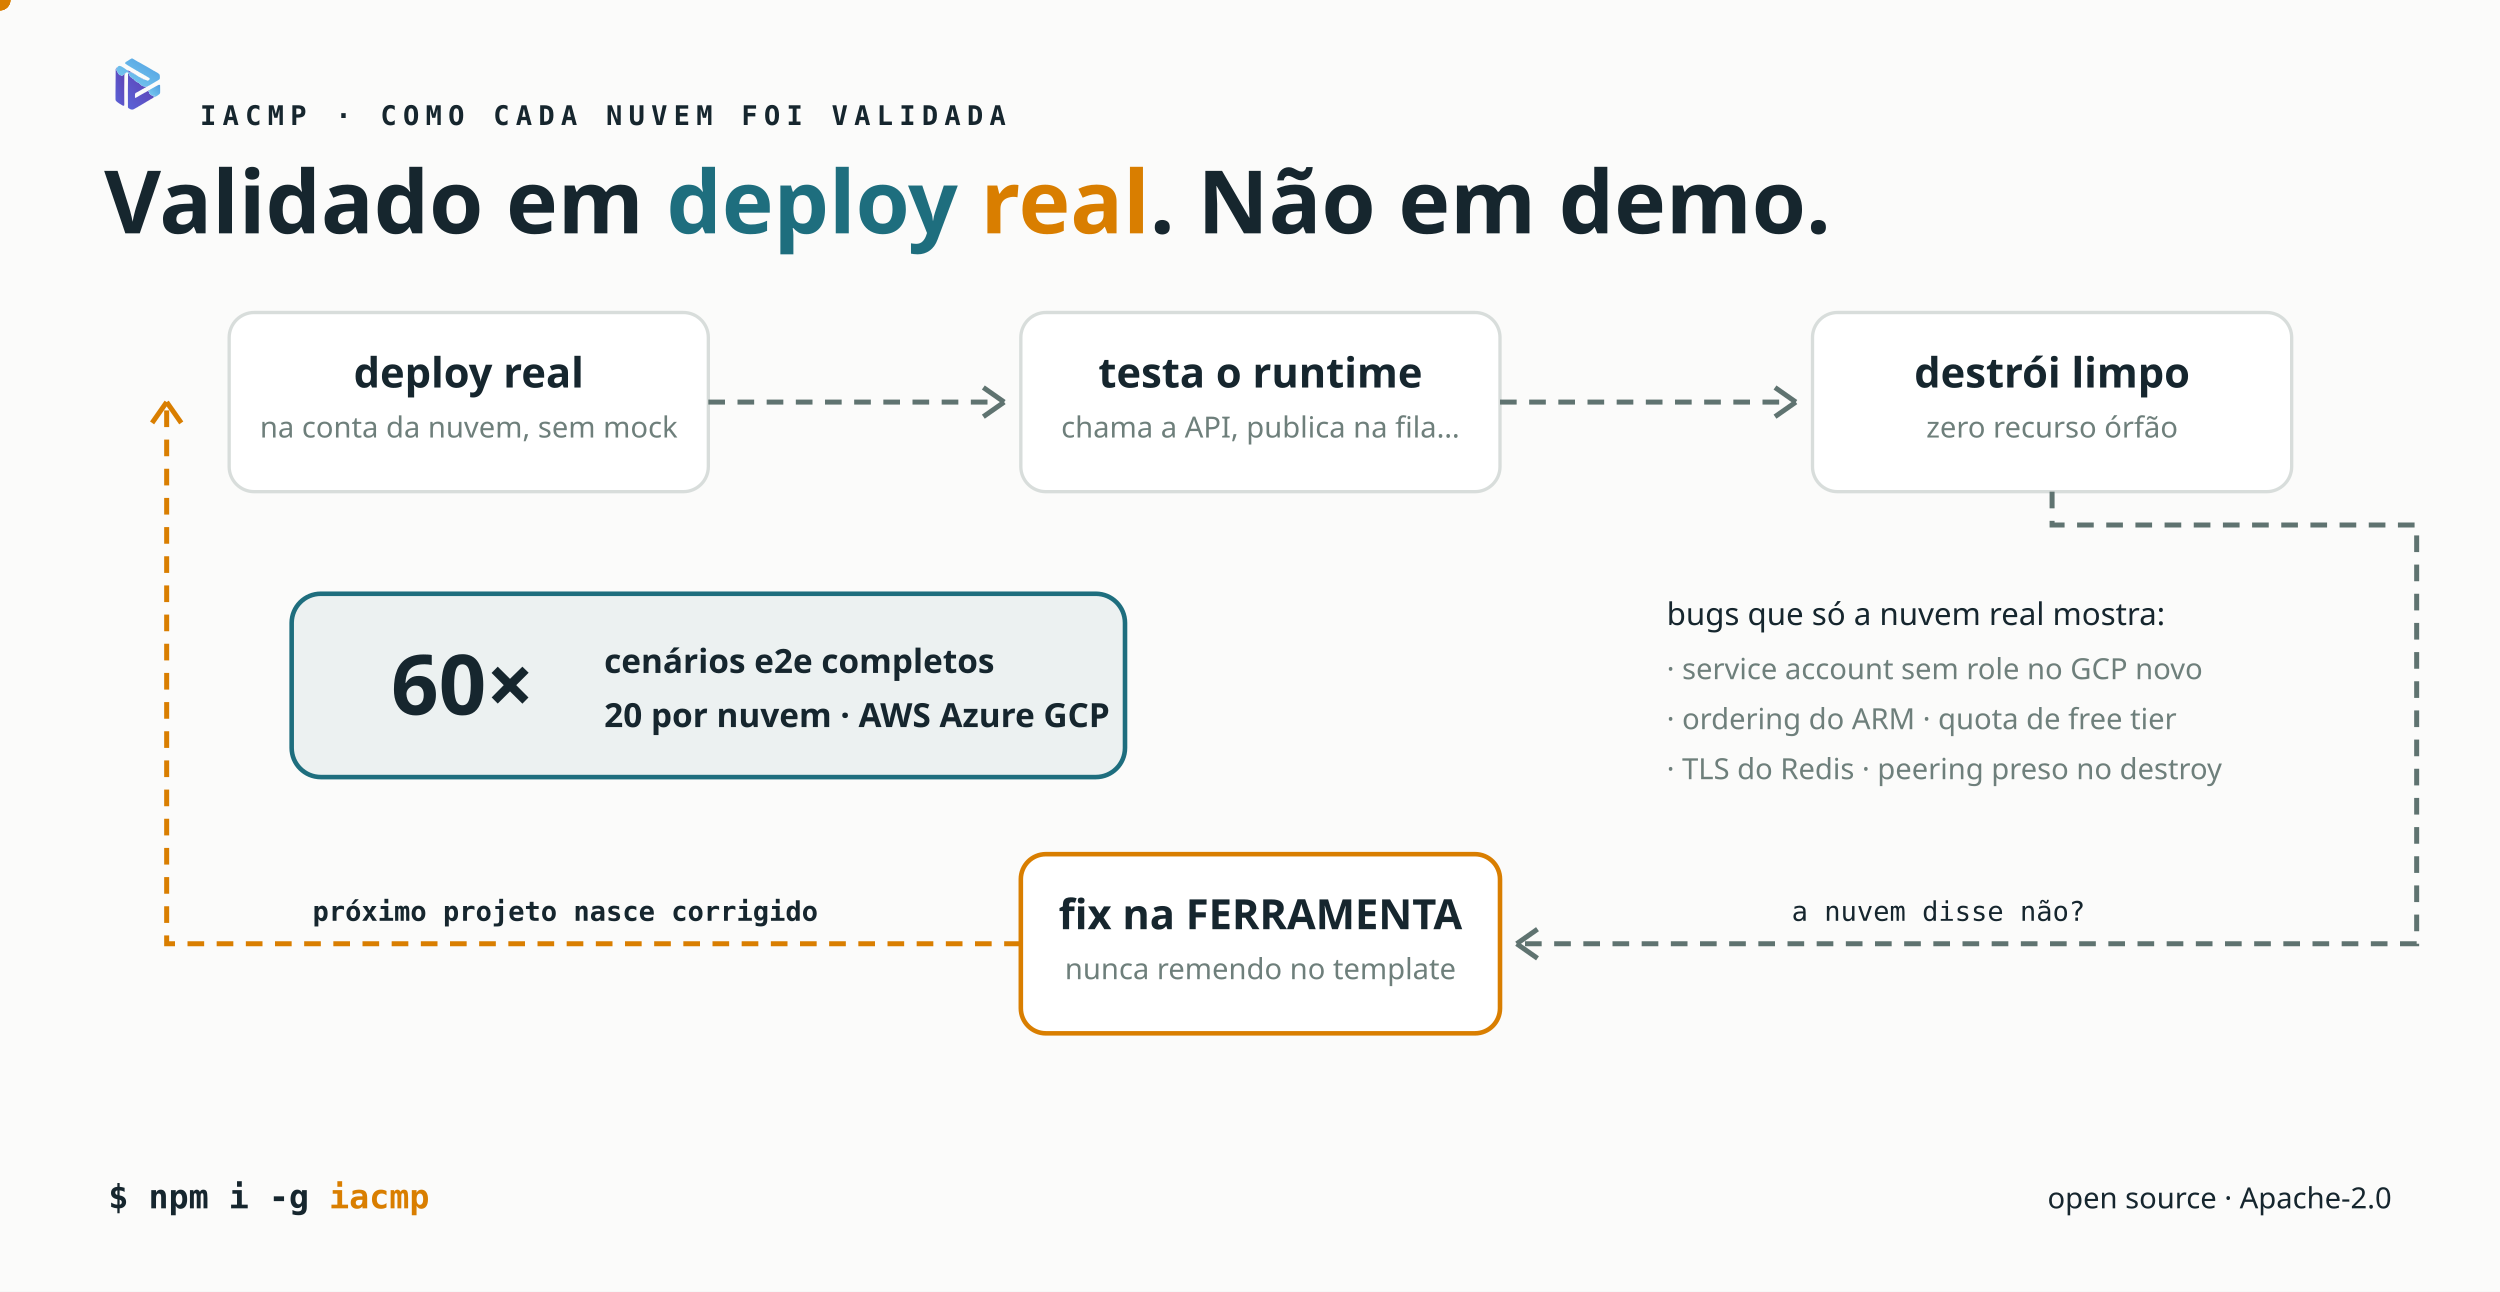
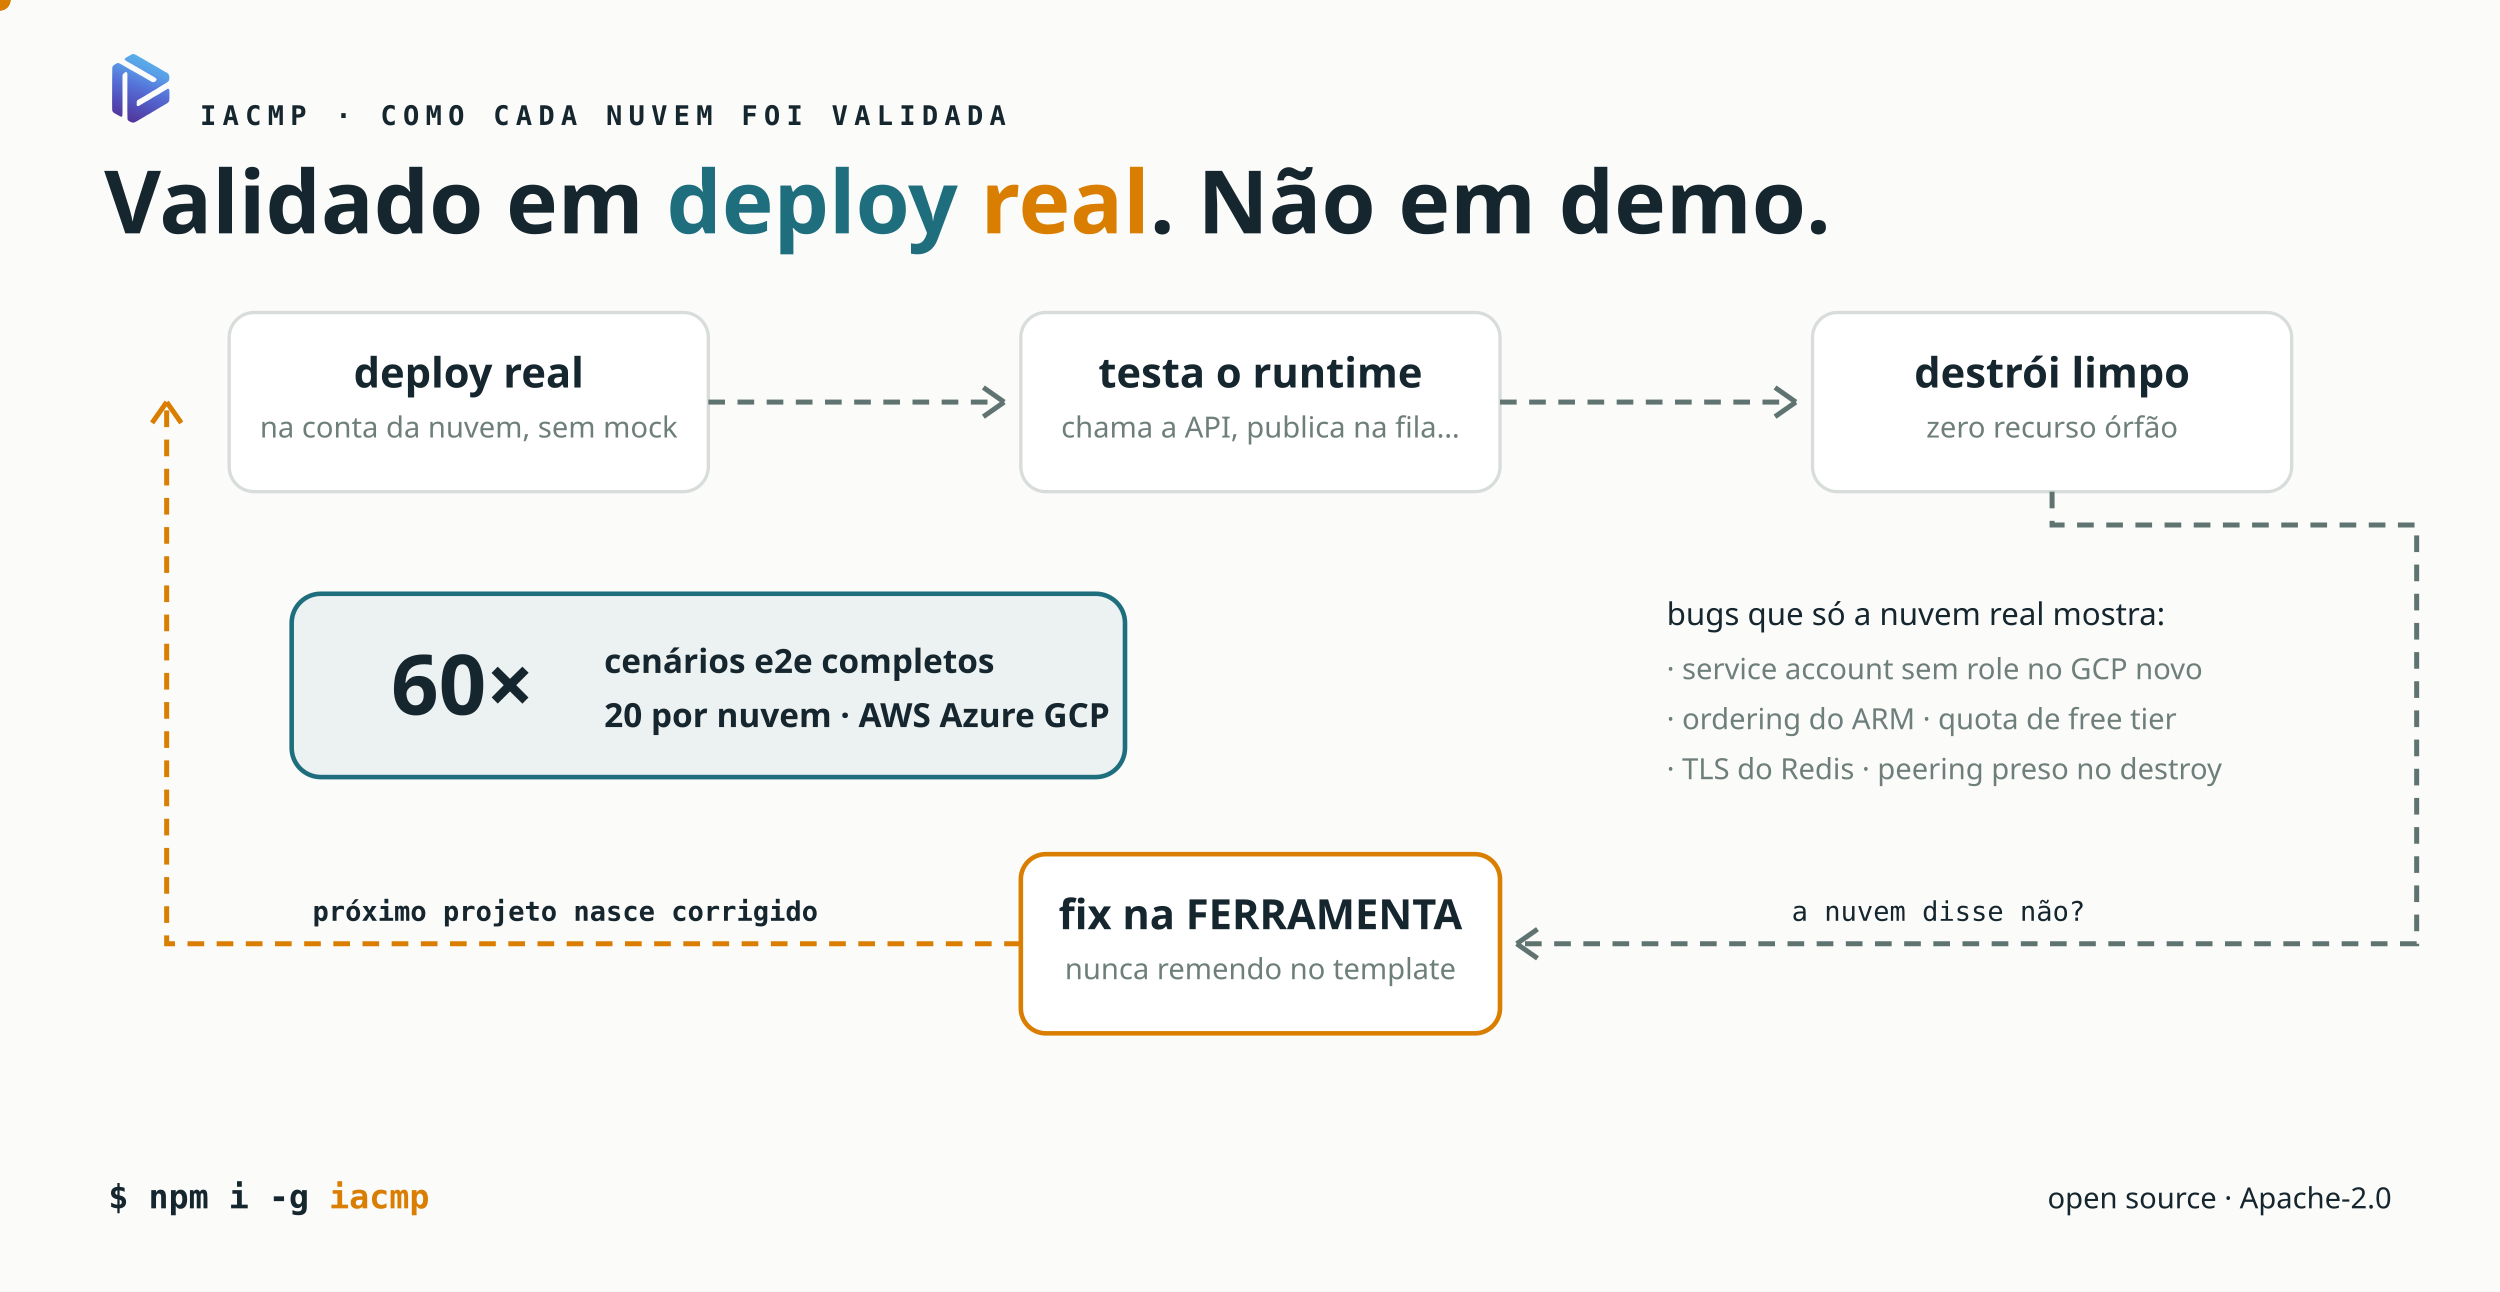
<svg xmlns="http://www.w3.org/2000/svg" viewBox="0 0 1200 620" font-family="'Avenir Next','Segoe UI',system-ui,sans-serif">
  <defs>
-     <linearGradient id="lgBack" x1="0" y1="0" x2="1" y2="1">
-       <stop offset="0" stop-color="#7FD0F2" />
-       <stop offset="1" stop-color="#4D9CE0" />
-     </linearGradient>
-     <linearGradient id="lgFront" x1="0" y1="0" x2="1" y2="1">
-       <stop offset="0" stop-color="#5A63D8" />
-       <stop offset="1" stop-color="#5F3DAE" />
+     <linearGradient id="lgMark" x1="0.65" y1="1" x2="0.35" y2="0">
+       <stop offset="0" stop-color="#56B8E9" />
+       <stop offset="0.25" stop-color="#599DE7" />
+       <stop offset="0.5" stop-color="#5570D7" />
+       <stop offset="0.75" stop-color="#5151BB" />
+       <stop offset="1" stop-color="#51359A" />
    </linearGradient>
  </defs>
  <style>
  text { fill: #16262E; }
  .mono { font-family: ui-monospace,'SF Mono',Menlo,Consolas,monospace; }
  .sub { fill: #6E7F7B; }
  .wire { fill: none; stroke: #5F7370; stroke-width: 2.4; stroke-dasharray: 8 6; animation: march 1.5s linear infinite; }
  .wire.fix { stroke: #D97E00; }
  .tip { fill: none; stroke: #5F7370; stroke-width: 2.4; }
  .tip.fix { stroke: #D97E00; }
  @keyframes march { to { stroke-dashoffset: -14; } }
  .pulse { fill: #D97E00; }
  .p1 { offset-path: path('M340 193 L 482 193'); animation: tr 3s linear infinite; }
  .p2 { offset-path: path('M720 193 L 862 193'); animation: tr 3s linear infinite .75s; }
  .p3 { offset-path: path('M985 236 L 985 252 L 1160 252 L 1160 453 L 728 453'); animation: tr 3s linear infinite 1.5s; }
  .p4 { offset-path: path('M490 453 L 80 453 L 80 193 L 100 193'); animation: tr 3s linear infinite 2.25s; }
  @keyframes tr { from { offset-distance: 0%; opacity: 0; } 10% { opacity: 1; } 90% { opacity: 1; } to { offset-distance: 100%; opacity: 0; } }
</style>
  <rect width="1200" height="620" fill="#FBFBFA" />
-   <g transform="translate(50,22) scale(0.30)">
+   <g transform="translate(52,24) scale(0.34)">
    <g transform="scale(0.151515)">
-       <g transform="translate(0,804) scale(0.1,-0.1)" fill="url(#lgFront)" stroke="none">
-         <path d="M1347 5755 c-20 -14 -37 -30 -37 -35 0 -5 -20 -32 -45 -59 -26 -31 -46 -64 -49 -83 -6 -40 -21 -1969 -21 -2718 0 -522 1 -547 20 -585 34 -70 196 -217 280 -254 27 -12 62 -37 78 -56 19 -23 48 -42 90 -57 34 -12 79 -38 100 -57 21 -19 67 -49 100 -66 34 -17 80 -42 102 -55 34 -19 48 -22 89 -16 69 11 81 43 71 191 -11 178 -6 2854 6 2980 15 153 37 205 106 256 30 23 51 44 47 47 -4 4 -9 1 -11 -6 -3 -6 -9 -10 -14 -6 -5 3 -9 0 -9 -6 0 -7 -7 -9 -16 -6 -14 5 -44 -14 -44 -29 0 -4 -6 -13 -12 -20 -25 -27 -33 -40 -46 -69 -10 -22 -16 -26 -22 -17 -6 10 -9 8 -15 -8 -3 -12 -11 -19 -16 -16 -5 4 -9 -1 -9 -10 0 -8 -8 -18 -17 -21 -34 -11 -68 -29 -87 -46 -11 -10 -31 -18 -45 -19 -24 0 -24 -1 -6 -9 17 -7 17 -9 3 -9 -10 -1 -18 -7 -19 -13 0 -7 -4 -4 -9 7 -5 11 -9 14 -9 8 -1 -21 -61 -16 -62 5 0 14 -2 14 -9 -3 -5 -11 -9 -15 -9 -9 -1 7 -10 14 -21 17 -12 3 -20 14 -20 26 0 18 -5 20 -60 16 -33 -2 -60 0 -60 6 0 5 -11 9 -25 9 -21 0 -25 5 -25 29 0 22 -6 30 -24 35 -14 3 -26 16 -30 31 -4 14 -11 25 -16 25 -6 0 -10 9 -10 20 0 11 -4 20 -9 20 -5 0 -13 9 -16 20 -3 11 -13 20 -21 20 -8 0 -14 7 -14 15 0 7 -6 18 -13 22 -12 8 -34 62 -42 102 -2 12 -15 32 -29 46 -14 14 -26 33 -26 41 0 8 -7 17 -15 20 -8 3 -17 22 -21 42 -4 21 -11 42 -16 48 -20 26 26 195 63 235 49 51 48 59 -4 24z" />
-         <path d="M2420 5484 c0 -18 50 -49 73 -45 4 0 7 -6 7 -14 0 -8 5 -15 10 -15 6 0 10 -7 10 -15 0 -8 4 -15 8 -15 7 0 12 -21 15 -67 0 -12 12 -27 24 -34 14 -7 21 -19 18 -26 -2 -8 0 -11 5 -8 6 3 11 -6 11 -22 1 -21 3 -23 6 -8 3 11 10 25 15 30 8 7 9 5 5 -7 -12 -33 90 -50 122 -19 10 9 26 11 55 6 23 -4 56 -7 74 -7 23 0 32 -4 33 -16 0 -14 2 -13 9 3 11 27 -13 47 -99 80 -38 14 -77 35 -87 46 -24 27 -85 58 -154 79 -31 9 -76 31 -99 48 -43 31 -61 39 -61 26z" />
-         <path d="M2930 5206 c0 -20 17 -29 23 -14 5 13 11 -18 7 -37 -1 -5 4 -5 11 2 13 13 35 7 62 -15 14 -13 17 -13 18 -1 0 8 5 2 11 -13 7 -20 17 -28 34 -28 16 0 24 -6 24 -17 0 -9 3 -13 7 -10 3 4 12 -2 20 -13 8 -11 20 -20 28 -20 8 0 29 -6 47 -14 48 -21 70 -29 96 -33 44 -7 13 15 -58 42 -40 15 -92 45 -120 69 -28 24 -67 48 -89 54 -21 7 -55 23 -75 37 -43 29 -46 30 -46 11z" />
-         <path d="M2524 5172 c-16 -10 -29 -3523 -14 -3607 16 -84 31 -102 117 -141 41 -19 90 -46 108 -60 96 -73 323 -77 405 -7 22 19 75 48 118 65 46 17 91 43 112 63 20 20 61 43 95 55 69 24 100 43 132 81 14 16 47 35 83 47 33 12 80 37 105 57 24 21 71 48 102 60 32 13 76 40 98 60 23 21 72 49 115 66 48 18 86 41 105 62 17 19 53 42 81 52 52 20 121 63 143 89 7 8 38 25 69 36 31 12 75 38 97 59 24 22 71 49 113 65 52 20 80 37 98 61 17 23 42 39 77 51 73 23 118 48 146 78 13 14 51 35 85 46 34 11 83 38 109 59 26 22 53 41 60 44 6 2 10 7 7 10 -5 5 -21 3 -85 -13 -42 -10 -64 0 -53 24 12 27 35 38 115 56 52 12 65 20 76 52 17 47 -127 65 -218 28 -50 -20 -85 -16 -85 11 0 12 -7 19 -20 19 -13 0 -20 7 -20 20 0 15 -7 20 -25 20 -15 0 -25 6 -25 14 0 8 -13 17 -30 21 -16 4 -32 15 -35 26 -4 10 -15 19 -26 19 -12 0 -19 7 -19 20 0 11 -7 20 -15 20 -8 0 -15 4 -15 9 0 5 -9 12 -19 16 -11 3 -23 15 -26 25 -4 11 -12 17 -21 13 -10 -4 -14 3 -14 26 0 17 4 31 9 31 20 0 42 54 44 105 1 29 -1 51 -5 48 -5 -2 -8 -14 -9 -26 0 -12 -3 -17 -5 -10 -5 11 -86 10 -121 -2 -10 -3 -10 3 0 28 8 18 16 30 20 27 4 -3 14 5 22 18 9 12 21 20 26 17 5 -4 9 1 9 9 0 8 6 19 13 23 8 4 16 16 20 25 10 27 -40 4 -83 -37 -23 -23 -61 -43 -108 -59 -48 -17 -89 -39 -119 -66 -25 -22 -50 -40 -54 -40 -28 0 -127 -48 -158 -76 -21 -18 -64 -43 -97 -55 -32 -12 -85 -41 -116 -65 -32 -23 -80 -50 -107 -59 -27 -9 -69 -33 -93 -54 -24 -21 -72 -49 -107 -62 -40 -15 -78 -38 -100 -61 -23 -23 -61 -46 -106 -63 -38 -14 -86 -38 -105 -54 -127 -101 -150 -75 -150 172 1 246 27 299 175 353 36 13 87 40 112 59 25 19 73 45 106 57 34 12 73 36 92 55 21 21 62 45 111 64 49 19 94 45 121 69 23 22 47 40 52 40 33 0 130 49 172 86 27 24 57 44 67 44 28 1 96 35 135 69 19 18 64 43 98 56 63 25 135 73 124 83 -3 3 -11 0 -17 -6 -7 -7 -22 -12 -35 -12 -13 0 -23 -4 -23 -9 0 -10 -39 -27 -52 -23 -5 1 -8 -2 -8 -8 0 -6 -3 -9 -7 -9 -5 1 -10 0 -13 -1 -43 -16 -150 -24 -150 -11 0 7 -4 10 -9 7 -5 -3 -14 1 -21 8 -12 16 -93 36 -140 36 -17 0 -30 5 -30 10 0 6 -13 10 -30 10 -16 0 -30 5 -30 10 0 6 -12 10 -26 10 -15 0 -38 12 -54 29 -16 16 -32 26 -35 23 -3 -3 -5 0 -5 7 0 20 -51 64 -107 93 -13 6 -23 17 -23 25 0 7 -9 13 -20 13 -13 0 -20 7 -20 20 0 16 -7 20 -35 20 -36 0 -41 9 -36 63 2 14 -6 17 -38 17 -34 0 -41 3 -41 20 0 11 -7 20 -15 20 -8 0 -15 5 -15 10 0 6 -13 10 -29 10 -20 0 -31 6 -34 18 -4 16 -5 16 -6 0 -2 -26 -19 -22 -24 5 -4 22 -4 22 -6 0 -1 -28 -21 -31 -21 -3 0 11 -4 20 -10 20 -5 0 -10 7 -10 15 0 8 -9 15 -20 15 -11 0 -20 5 -20 10 0 6 -9 10 -20 10 -11 0 -20 7 -20 15 0 8 -9 15 -19 15 -10 0 -21 7 -25 15 -3 8 -12 15 -21 15 -8 0 -15 7 -15 15 0 8 -9 15 -20 15 -13 0 -20 7 -20 20 0 13 -7 20 -20 20 -17 0 -20 7 -20 40 0 33 -3 40 -20 40 -11 0 -20 7 -20 15 0 11 -11 15 -40 15 -29 0 -40 4 -40 15 0 8 -9 15 -20 15 -11 0 -20 7 -20 15 0 8 -7 15 -15 15 -8 0 -19 9 -25 20 -6 11 -16 17 -25 14 -10 -4 -15 0 -15 15 0 14 -6 21 -20 21 -13 0 -20 7 -20 20 0 11 -4 20 -10 20 -5 0 -10 9 -10 20 0 17 -7 20 -50 20 -43 0 -50 3 -50 20 0 11 -4 20 -10 20 -5 0 -10 7 -10 16 0 8 -4 13 -9 9 -9 -5 -61 39 -61 52 0 3 -8 13 -18 22 -12 10 -26 53 -40 120 -24 117 -28 124 -48 97 -8 -11 -14 -14 -14 -8 0 7 -7 12 -15 12 -10 0 -15 10 -15 31 0 17 -4 28 -10 24 -9 -5 -15 15 -11 38 1 9 -1 9 -15 -1z" />
-         <path d="M3893 4657 c9 -8 17 -19 17 -26 0 -6 7 -11 15 -11 8 0 15 -7 15 -16 0 -8 5 -12 10 -9 6 3 13 -1 16 -9 3 -9 10 -13 15 -10 5 3 9 0 9 -5 0 -6 8 -11 18 -11 10 0 28 -7 40 -16 12 -8 32 -17 44 -19 13 -3 24 -9 26 -15 2 -5 17 -10 34 -10 44 0 20 24 -45 46 -74 24 -107 42 -147 79 -19 18 -46 36 -60 39 -23 6 -23 6 -7 -7z" />
-       </g>
-       <g transform="translate(0,804) scale(0.1,-0.1)" fill="url(#lgBack)" stroke="none">
-         <path d="M2899 6706 c-20 -7 -51 -24 -70 -39 -19 -14 -69 -42 -110 -61 -46 -20 -82 -44 -93 -60 -10 -17 -47 -41 -94 -62 -42 -19 -93 -50 -112 -69 -19 -18 -61 -43 -92 -55 -51 -19 -70 -32 -74 -50 -2 -12 -25 -66 -34 -82 -26 -45 1 -82 85 -119 28 -12 68 -40 90 -63 23 -23 59 -47 82 -55 24 -8 66 -34 93 -57 28 -24 77 -53 109 -64 36 -14 72 -36 93 -59 23 -24 57 -44 100 -59 38 -14 81 -38 106 -61 23 -21 67 -48 99 -59 32 -12 79 -39 106 -61 26 -22 70 -47 98 -56 31 -11 68 -33 93 -59 31 -30 61 -47 114 -64 54 -17 78 -31 100 -57 18 -23 50 -44 91 -60 35 -13 87 -42 115 -64 28 -22 77 -49 108 -61 32 -12 76 -36 98 -55 22 -18 71 -45 110 -60 43 -16 79 -38 92 -55 26 -31 59 -49 134 -74 32 -10 64 -31 87 -55 23 -25 56 -46 88 -56 27 -9 70 -34 94 -55 25 -22 72 -49 106 -61 117 -43 136 -179 34 -236 -22 -12 -57 -38 -77 -58 -48 -45 -72 -45 -165 5 -41 22 -79 37 -84 34 -5 -3 -9 -1 -9 5 0 5 -11 8 -25 6 -14 -1 -25 2 -25 6 0 5 -3 8 -7 7 -17 -4 -99 25 -116 40 -16 14 -19 14 -27 2 -7 -10 -10 -11 -10 -2 0 7 -15 12 -39 12 -22 0 -41 5 -43 10 -2 6 -13 12 -26 15 -12 2 -32 11 -44 19 -12 9 -30 16 -40 16 -10 0 -18 5 -18 11 0 5 -4 8 -9 5 -5 -3 -12 1 -15 10 -3 8 -10 12 -16 9 -5 -3 -10 1 -10 9 0 9 -7 16 -15 16 -8 0 -15 5 -15 11 0 13 -41 48 -56 49 -6 0 -17 7 -24 15 -7 8 -16 13 -20 10 -5 -3 -11 -1 -15 5 -4 6 -11 8 -16 5 -5 -4 -9 1 -9 9 0 11 -9 16 -29 16 -17 0 -31 6 -35 16 -4 10 -14 14 -26 11 -11 -3 -20 -2 -20 1 0 4 -23 20 -51 35 -28 16 -53 35 -56 43 -3 8 -16 14 -29 14 -17 0 -24 6 -24 20 0 15 -7 20 -25 20 -14 0 -25 5 -25 11 0 5 -4 8 -8 5 -5 -3 -14 3 -22 14 -7 10 -19 16 -25 14 -7 -3 -15 2 -19 11 -3 9 -10 13 -16 10 -5 -3 -10 1 -10 9 0 9 -9 17 -20 17 -28 2 -46 8 -108 35 -18 8 -39 14 -47 14 -8 0 -20 9 -28 20 -8 11 -17 17 -20 13 -4 -3 -7 1 -7 10 0 11 -8 17 -24 17 -17 0 -27 8 -34 28 -6 15 -11 21 -11 13 -1 -12 -4 -12 -18 1 -27 22 -49 28 -62 15 -7 -7 -12 -7 -11 -2 6 29 0 50 -10 35 -8 -12 -11 -11 -17 9 -6 23 -7 24 -14 5 -6 -15 -8 -16 -8 -2 -1 12 -10 16 -33 16 -18 0 -51 3 -74 7 -29 5 -45 3 -55 -6 -32 -31 -134 -14 -122 19 4 12 3 14 -5 7 -5 -5 -12 -19 -15 -30 -3 -15 -5 -13 -6 8 0 16 -5 25 -11 22 -5 -3 -7 0 -5 8 3 7 -4 19 -18 26 -12 7 -24 22 -24 34 -3 46 -8 67 -15 67 -4 0 -8 7 -8 15 0 8 -4 15 -10 15 -5 0 -10 7 -10 15 0 8 -3 14 -7 14 -20 -3 -34 3 -56 25 -14 14 -28 22 -31 19 -3 -4 -17 4 -31 17 -14 13 -25 20 -25 16 0 -4 -10 2 -22 14 -12 11 -25 20 -30 20 -4 0 -26 18 -47 40 -21 22 -59 49 -84 60 -25 11 -69 40 -98 65 -28 24 -65 47 -80 50 -16 4 -56 27 -88 51 -32 24 -66 44 -75 44 -9 0 -16 4 -16 8 0 5 -42 21 -94 36 -94 28 -94 28 -160 6 -37 -12 -72 -28 -80 -35 -7 -8 -16 -11 -20 -8 -3 4 -6 -2 -6 -13 0 -11 -8 -26 -17 -35 -97 -84 -182 -275 -145 -323 5 -6 12 -27 16 -48 4 -20 13 -39 21 -42 8 -3 15 -12 15 -20 0 -8 12 -27 26 -41 14 -14 27 -34 29 -46 8 -40 30 -94 42 -102 7 -4 13 -15 13 -22 0 -8 6 -15 14 -15 8 0 18 -9 21 -20 3 -11 11 -20 16 -20 5 0 9 -9 9 -20 0 -11 4 -20 10 -20 5 0 12 -11 16 -25 4 -15 16 -28 30 -31 18 -5 24 -13 24 -35 0 -24 4 -29 25 -29 14 0 25 -4 25 -9 0 -6 27 -8 60 -6 55 4 60 2 60 -16 0 -12 8 -23 20 -26 11 -3 20 -10 21 -17 0 -6 4 -2 9 9 7 17 9 17 9 3 1 -21 61 -26 62 -5 0 6 4 3 9 -8 5 -11 9 -14 9 -7 1 6 9 12 19 13 14 0 14 2 -3 9 -18 8 -18 9 6 9 14 1 34 9 45 19 19 17 53 35 87 46 9 3 17 13 17 21 0 9 4 14 9 10 5 -3 13 4 16 16 6 16 9 18 15 8 6 -9 12 -5 22 17 7 16 17 34 23 41 5 7 16 19 23 27 6 8 12 18 12 21 0 15 30 34 44 29 9 -3 16 -1 16 6 0 6 5 8 10 5 6 -3 10 -1 10 6 0 6 8 9 20 6 13 -3 20 0 20 9 0 8 5 14 10 14 6 0 24 10 39 21 26 19 33 20 65 9 19 -6 41 -8 47 -4 7 4 10 3 7 -2 -3 -5 -2 -18 3 -29 7 -19 8 -19 8 2 2 39 21 36 21 -2 0 -29 3 -36 15 -31 8 3 14 2 14 -2 -4 -22 2 -42 11 -37 6 4 10 -7 10 -24 0 -21 5 -31 15 -31 8 0 15 -5 15 -12 0 -6 6 -3 14 8 20 27 24 20 48 -97 14 -67 28 -110 40 -120 10 -9 18 -19 18 -22 0 -13 52 -57 61 -52 5 4 9 -1 9 -9 0 -9 5 -16 10 -16 6 0 10 -9 10 -20 0 -17 7 -20 50 -20 43 0 50 -3 50 -20 0 -11 5 -20 10 -20 6 0 10 -9 10 -20 0 -13 7 -20 20 -20 14 0 20 -7 20 -21 0 -15 5 -19 15 -15 9 3 19 -3 25 -14 6 -11 17 -20 25 -20 8 0 15 -7 15 -15 0 -8 9 -15 20 -15 11 0 20 -7 20 -15 0 -11 11 -15 40 -15 29 0 40 -4 40 -15 0 -8 9 -15 20 -15 17 0 20 -7 20 -40 0 -33 3 -40 20 -40 13 0 20 -7 20 -20 0 -13 7 -20 20 -20 11 0 20 -7 20 -15 0 -8 7 -15 15 -15 9 0 18 -7 21 -15 4 -8 15 -15 25 -15 10 0 19 -7 19 -15 0 -8 9 -15 20 -15 11 0 20 -4 20 -10 0 -5 9 -10 20 -10 11 0 20 -7 20 -15 0 -8 5 -15 10 -15 6 0 10 -9 10 -20 0 -27 18 -25 23 2 4 23 4 23 6 1 1 -27 18 -30 24 -5 4 16 5 16 6 0 1 -13 10 -18 31 -18 17 0 30 -4 30 -10 0 -5 7 -10 15 -10 8 0 15 -9 15 -20 0 -17 7 -20 41 -20 32 0 40 -3 38 -17 -5 -54 0 -63 36 -63 28 0 35 -4 35 -20 0 -13 7 -20 20 -20 11 0 20 -6 20 -13 0 -8 10 -19 23 -25 56 -29 107 -73 107 -93 0 -7 2 -10 5 -7 3 3 19 -7 35 -23 16 -17 39 -29 54 -29 14 0 26 -4 26 -10 0 -5 14 -10 30 -10 17 0 30 -4 30 -10 0 -5 13 -10 30 -10 47 0 128 -20 140 -36 7 -7 16 -11 21 -8 5 3 9 0 9 -7 0 -13 107 -5 150 11 3 1 8 2 13 1 4 0 7 3 7 9 0 6 3 9 8 8 13 -4 52 13 52 23 0 5 10 9 23 9 13 0 27 4 33 9 5 6 25 12 44 14 54 7 147 52 183 90 21 22 56 42 101 58 48 16 80 35 104 61 23 24 60 47 103 63 37 15 87 44 112 65 24 21 67 48 95 58 28 11 70 36 93 56 23 19 72 47 109 61 37 14 80 39 96 56 15 16 61 46 102 65 133 64 155 120 143 369 -9 173 -13 191 -66 231 -19 14 -44 42 -56 60 -14 23 -42 46 -82 66 -34 17 -81 46 -106 64 -24 19 -70 43 -102 55 -32 12 -76 37 -98 55 -38 33 -119 74 -146 74 -7 0 -35 19 -61 43 -29 26 -78 55 -119 71 -38 15 -83 40 -100 56 -16 16 -61 43 -98 60 -38 17 -91 48 -118 70 -27 21 -70 45 -96 54 -27 9 -67 34 -91 55 -28 26 -67 48 -109 62 -43 14 -81 36 -108 60 -25 23 -69 48 -112 64 -39 15 -90 42 -112 61 -22 20 -69 47 -103 61 -35 14 -82 41 -106 60 -23 19 -69 45 -102 58 -33 13 -79 38 -101 56 -36 29 -139 78 -164 79 -5 0 -30 18 -54 40 -28 25 -67 47 -109 61 -45 15 -80 35 -112 65 -25 23 -70 52 -99 63 -30 11 -70 33 -90 49 -68 54 -109 67 -162 48z" />
-         <path d="M5724 3902 c-21 -16 -70 -40 -108 -53 -41 -14 -84 -38 -108 -59 -25 -24 -64 -44 -111 -59 -51 -17 -82 -34 -108 -61 -23 -23 -58 -45 -91 -56 -59 -19 -88 -35 -135 -75 -17 -15 -60 -36 -95 -48 -37 -12 -78 -35 -98 -54 -19 -18 -54 -45 -77 -61 -24 -16 -43 -34 -43 -41 0 -7 -7 -15 -15 -19 -8 -3 -15 -13 -15 -21 0 -9 -4 -14 -9 -10 -5 3 -16 -3 -23 -13 -7 -11 -17 -19 -22 -18 -5 0 -15 -13 -23 -31 -10 -25 -10 -31 0 -28 35 12 116 13 121 2 2 -7 5 -2 5 10 1 12 4 24 9 26 4 3 6 -19 5 -48 -2 -51 -24 -105 -44 -105 -5 0 -9 -14 -9 -31 0 -23 4 -30 14 -26 9 4 17 -2 21 -13 3 -10 15 -22 26 -25 10 -4 19 -11 19 -16 0 -5 7 -9 15 -9 8 0 15 -9 15 -20 0 -13 7 -20 19 -20 11 0 22 -9 26 -19 3 -11 19 -22 35 -26 17 -4 30 -13 30 -21 0 -8 10 -14 25 -14 18 0 25 -5 25 -20 0 -13 7 -20 20 -20 13 0 20 -7 20 -19 0 -27 35 -31 85 -11 91 37 235 19 218 -28 -11 -32 -24 -40 -76 -52 -79 -18 -103 -29 -115 -55 -12 -25 30 -41 61 -23 8 4 31 9 51 10 20 2 38 8 40 14 2 7 16 9 30 7 15 -3 26 -1 26 6 0 6 9 11 19 11 11 0 22 4 26 9 3 6 14 8 25 6 10 -2 25 4 32 12 7 9 49 33 94 54 48 22 87 48 97 63 10 14 40 38 69 52 67 34 142 105 170 162 23 47 23 49 21 432 -1 212 -5 400 -8 418 -12 64 -113 82 -181 34z" />
+       <g transform="translate(0,720) scale(0.1,-0.1)" fill="url(#lgMark)" stroke="none">
+         <path d="M2175 6793 c-38 -20 -81 -44 -94 -54 -13 -11 -29 -19 -37 -19 -7 0 -25 -11 -41 -24 -15 -13 -48 -33 -73 -45 -86 -42 -128 -66 -146 -83 -11 -9 -35 -23 -54 -32 -104 -48 -210 -148 -210 -198 0 -45 67 -111 162 -159 22 -11 50 -29 61 -40 12 -10 26 -19 31 -19 6 -1 43 -21 81 -46 39 -24 95 -56 125 -70 30 -14 57 -30 60 -34 3 -4 30 -20 60 -34 69 -33 140 -74 160 -91 8 -7 32 -20 53 -28 20 -9 37 -20 37 -26 0 -5 20 -17 45 -26 25 -10 50 -24 56 -31 6 -7 34 -25 62 -39 29 -14 73 -38 98 -53 26 -15 70 -39 97 -54 28 -15 54 -33 57 -39 4 -6 27 -19 51 -30 24 -10 50 -23 57 -30 12 -11 59 -37 147 -80 25 -12 58 -32 73 -45 16 -13 35 -24 42 -24 7 0 26 -11 42 -24 15 -13 45 -31 65 -39 21 -9 47 -25 60 -36 12 -12 27 -21 34 -21 7 0 25 -11 41 -24 15 -13 48 -34 72 -47 23 -13 64 -36 90 -51 25 -15 66 -38 91 -50 26 -13 59 -33 74 -46 16 -12 34 -22 41 -22 7 0 29 -13 49 -29 20 -16 50 -32 66 -36 16 -3 34 -13 41 -22 7 -8 36 -26 64 -39 27 -14 77 -40 110 -59 33 -18 74 -40 90 -49 17 -8 39 -24 49 -35 11 -12 24 -21 30 -21 6 0 26 -10 45 -23 19 -12 49 -31 66 -42 122 -77 154 -120 140 -191 -11 -64 -96 -161 -155 -179 -14 -4 -41 -17 -60 -29 -52 -31 -172 -30 -217 2 -18 12 -47 28 -65 34 -18 6 -46 22 -61 35 -16 12 -34 23 -41 23 -8 0 -26 10 -42 22 -15 13 -48 33 -74 46 -97 50 -128 68 -145 82 -10 8 -35 24 -56 35 -121 64 -157 85 -168 99 -8 9 -19 16 -26 16 -7 0 -29 14 -50 30 -21 17 -43 30 -49 30 -7 0 -30 13 -52 29 -21 16 -50 32 -64 36 -14 4 -34 15 -45 25 -11 9 -39 24 -61 33 -23 9 -58 27 -79 41 -21 14 -41 26 -45 26 -5 0 -37 18 -71 40 -35 22 -87 52 -116 66 -28 13 -56 31 -62 38 -6 7 -31 21 -56 31 -25 9 -45 20 -45 25 0 4 -24 20 -52 34 -29 15 -75 40 -103 56 -27 16 -78 42 -111 59 -34 16 -64 34 -68 39 -3 6 -23 16 -44 23 -20 6 -46 19 -57 29 -11 9 -36 23 -55 30 -19 7 -44 21 -55 30 -11 10 -38 27 -60 39 -22 12 -65 37 -95 56 -30 19 -73 44 -95 55 -62 33 -129 73 -160 98 -15 12 -33 22 -40 22 -6 0 -29 13 -51 30 -21 16 -44 30 -51 30 -6 0 -24 11 -40 24 -15 13 -48 33 -73 45 -25 12 -72 37 -105 56 -33 18 -82 45 -110 59 -27 14 -57 30 -65 35 -165 101 -249 97 -418 -18 -51 -34 -107 -69 -134 -82 -49 -25 -118 -99 -150 -162 -33 -62 -33 -62 -39 -957 -15 -2024 -11 -3121 10 -3160 10 -19 28 -53 39 -75 31 -63 113 -139 170 -159 14 -5 41 -19 60 -32 19 -13 40 -24 47 -24 7 0 29 -13 50 -30 21 -16 46 -30 55 -30 9 0 34 -13 54 -29 20 -16 50 -32 66 -36 16 -3 34 -13 41 -22 7 -8 36 -26 64 -39 27 -14 73 -38 100 -54 71 -41 112 -40 165 8 48 43 51 190 40 2682 -5 1075 -4 1178 11 1201 28 42 174 187 220 219 77 52 156 31 207 -55 23 -40 23 -40 16 -1270 -10 -1897 -6 -2954 12 -3039 16 -77 59 -136 123 -170 20 -10 43 -24 51 -31 8 -7 30 -17 48 -23 18 -6 45 -20 60 -30 35 -24 190 -72 234 -72 54 0 189 39 228 65 19 13 52 31 72 39 20 9 40 21 43 26 4 6 31 22 60 34 29 13 55 29 59 35 4 6 26 20 49 31 45 23 113 62 168 97 18 13 38 23 43 23 4 0 21 11 38 25 16 14 35 25 42 25 7 0 30 13 51 30 20 16 46 32 58 36 12 4 35 17 50 30 16 13 34 24 41 24 7 0 30 14 51 30 21 17 44 30 51 30 7 0 26 11 42 25 17 14 46 32 64 40 19 7 40 20 47 28 6 8 26 21 44 28 18 7 46 23 63 36 17 13 37 23 45 23 8 0 30 10 48 23 45 29 115 70 169 98 23 13 42 27 42 31 0 5 24 19 53 32 28 12 58 30 66 39 7 10 19 17 25 17 7 0 28 11 47 26 19 14 52 34 74 45 58 29 130 72 152 90 10 9 28 20 40 23 12 4 38 20 58 36 21 17 43 30 50 30 7 0 19 7 26 17 8 9 34 25 59 36 25 11 58 30 73 43 16 13 35 24 42 24 7 0 26 11 42 24 15 13 44 31 63 40 19 9 60 32 90 51 30 19 75 44 100 55 25 12 52 28 61 36 17 15 73 47 146 84 23 11 45 25 49 31 3 6 27 20 53 31 25 10 55 27 66 37 11 10 32 25 46 32 98 53 167 123 194 198 7 20 20 50 29 68 25 49 29 973 4 1019 -50 91 -115 118 -174 72 -29 -24 -69 -50 -144 -93 -25 -14 -70 -41 -100 -60 -30 -19 -77 -46 -105 -61 -49 -26 -60 -33 -147 -92 -25 -18 -51 -32 -57 -32 -6 0 -20 -9 -31 -20 -10 -10 -37 -28 -58 -39 -21 -11 -44 -27 -51 -35 -8 -9 -19 -16 -26 -16 -7 0 -36 -16 -64 -35 -28 -19 -55 -35 -60 -35 -5 0 -22 -11 -38 -24 -15 -13 -45 -28 -65 -35 -20 -7 -42 -19 -50 -28 -7 -9 -31 -24 -53 -35 -22 -10 -71 -37 -110 -58 -38 -22 -89 -48 -111 -59 -23 -11 -45 -24 -48 -30 -4 -6 -26 -19 -49 -29 -23 -10 -48 -26 -56 -35 -7 -10 -19 -17 -25 -17 -13 0 -105 -56 -148 -89 -15 -12 -42 -28 -61 -36 -18 -7 -39 -20 -46 -28 -6 -8 -26 -21 -44 -28 -18 -7 -45 -23 -60 -36 -16 -13 -34 -23 -40 -23 -7 0 -28 -10 -46 -23 -54 -34 -122 -74 -166 -96 -22 -11 -55 -31 -74 -45 -19 -15 -40 -26 -47 -26 -7 0 -26 -11 -42 -25 -17 -14 -35 -25 -40 -25 -6 0 -24 -11 -40 -25 -16 -13 -49 -34 -73 -45 -24 -11 -69 -36 -99 -55 -30 -19 -71 -43 -90 -55 -19 -11 -47 -30 -62 -42 -22 -17 -44 -22 -110 -26 -129 -6 -123 -18 -123 248 0 223 0 223 60 277 33 30 78 64 100 75 91 45 144 74 158 86 16 14 63 40 155 87 29 15 55 31 58 36 2 5 24 18 47 29 45 23 113 62 168 97 18 13 39 23 45 23 6 0 21 11 34 25 13 14 29 25 36 25 7 0 26 11 42 25 17 14 46 32 64 40 19 7 40 20 47 28 6 8 26 21 44 28 18 7 40 19 50 28 23 19 97 63 154 91 23 11 45 25 48 31 4 5 32 23 63 40 99 53 144 79 170 99 13 11 30 20 38 20 7 0 26 11 42 25 17 14 34 25 39 25 5 0 32 15 60 33 28 17 66 41 85 52 18 11 47 29 64 40 41 27 86 56 125 80 31 19 55 35 126 80 18 11 44 28 60 37 15 10 71 45 123 78 52 33 115 70 140 83 26 12 59 32 74 45 16 12 34 22 41 22 6 0 29 13 51 30 21 16 44 30 51 30 6 0 25 11 41 25 17 14 45 32 64 39 18 8 42 24 52 35 11 12 23 21 29 21 23 0 129 106 157 157 45 84 46 379 2 495 -45 117 -133 212 -230 249 -14 5 -36 18 -51 28 -14 10 -37 22 -51 26 -14 4 -34 16 -45 26 -11 10 -38 25 -60 34 -22 10 -49 25 -60 35 -11 10 -37 23 -57 29 -20 7 -42 19 -50 28 -7 9 -31 24 -53 35 -22 10 -65 34 -95 53 -30 19 -73 44 -95 56 -22 12 -53 32 -68 45 -16 13 -34 24 -40 24 -7 0 -30 14 -51 30 -22 17 -45 30 -52 30 -7 0 -25 10 -41 23 -15 13 -44 29 -63 37 -19 8 -48 24 -63 37 -16 13 -34 23 -41 23 -8 0 -26 10 -41 22 -30 23 -83 53 -160 91 -28 14 -57 32 -64 40 -7 9 -25 19 -41 22 -16 4 -46 20 -66 36 -20 16 -41 29 -47 29 -6 0 -24 11 -41 24 -17 13 -42 27 -55 31 -14 4 -42 20 -64 36 -22 16 -46 29 -53 29 -7 0 -25 10 -41 23 -15 13 -42 29 -60 36 -18 7 -37 19 -44 27 -6 7 -34 25 -62 39 -94 48 -133 70 -162 93 -15 12 -33 22 -41 22 -7 0 -25 11 -41 24 -15 13 -48 33 -73 45 -56 27 -100 52 -148 83 -54 34 -90 55 -149 82 -28 14 -54 30 -57 35 -4 6 -28 20 -54 31 -25 11 -49 25 -52 29 -3 5 -29 21 -59 37 -29 16 -74 41 -100 56 -215 124 -306 139 -436 71z" />
      </g>
    </g>
  </g>
  <text x="96" y="60" class="mono" font-size="13" letter-spacing="3" font-weight="600" fill="#1E6E7E">IACMP · COMO CADA NUVEM FOI VALIDADA</text>
  <text x="50" y="112" font-size="42" font-weight="700">Validado em <tspan fill="#1E6E7E">deploy</tspan>
    <tspan fill="#D97E00">real</tspan>. Não em demo.</text>
  <g>
    <rect x="110" y="150" width="230" height="86" rx="12" fill="#fff" stroke="#D8DDDB" stroke-width="1.6" />
    <text x="225" y="186" font-size="20" font-weight="700" text-anchor="middle">deploy real</text>
    <text x="225" y="210" font-size="14" class="sub" text-anchor="middle">na conta da nuvem, sem mock</text>
  </g>
  <g>
    <rect x="490" y="150" width="230" height="86" rx="12" fill="#fff" stroke="#D8DDDB" stroke-width="1.6" />
    <text x="605" y="186" font-size="20" font-weight="700" text-anchor="middle">testa o runtime</text>
    <text x="605" y="210" font-size="14" class="sub" text-anchor="middle">chama a API, publica na fila…</text>
  </g>
  <g>
    <rect x="870" y="150" width="230" height="86" rx="12" fill="#fff" stroke="#D8DDDB" stroke-width="1.6" />
    <text x="985" y="186" font-size="20" font-weight="700" text-anchor="middle">destrói limpo</text>
    <text x="985" y="210" font-size="14" class="sub" text-anchor="middle">zero recurso órfão</text>
  </g>
  <g>
    <rect x="490" y="410" width="230" height="86" rx="12" fill="#fff" stroke="#D97E00" stroke-width="2.2" />
    <text x="605" y="446" font-size="20" font-weight="700" text-anchor="middle">fix na FERRAMENTA</text>
    <text x="605" y="470" font-size="14" class="sub" text-anchor="middle">nunca remendo no template</text>
  </g>
  <path class="wire" d="M340 193 L 478 193" />
  <path class="tip" d="M482 193 l -10 -7 M482 193 l -10 7" />
  <path class="wire" d="M720 193 L 858 193" />
  <path class="tip" d="M862 193 l -10 -7 M862 193 l -10 7" />
  <path class="wire" d="M985 236 L 985 252 L 1160 252 L 1160 453 L 732 453" />
  <path class="tip" d="M728 453 l 10 -7 M728 453 l 10 7" />
  <text x="860" y="442" class="mono" font-size="13" fill="#44555C">a nuvem disse não?</text>
  <path class="wire fix" d="M490 453 L 80 453 L 80 197" />
  <path class="tip fix" d="M80 193 l -7 10 M80 193 l 7 10" />
  <text x="150" y="442" class="mono" font-size="13" font-weight="600" fill="#B36400">próximo projeto nasce corrigido</text>
  <rect x="140" y="285" width="400" height="88" rx="14" fill="rgba(30,110,126,.07)" stroke="#1E6E7E" stroke-width="2.2" />
  <text x="222" y="343" font-size="40" font-weight="700" fill="#1E6E7E" text-anchor="middle">60×</text>
  <text x="290" y="323" font-size="16" font-weight="600" fill="#44555C">cenários e2e completos</text>
  <text x="290" y="349" font-size="16" font-weight="600" fill="#44555C">20 por nuvem · AWS Azure GCP</text>
  <text x="800" y="300" font-size="15" fill="#44555C">bugs que só a nuvem real mostra:</text>
  <text x="800" y="326" font-size="14" class="sub">· service account sem role no GCP novo</text>
  <text x="800" y="350" font-size="14" class="sub">· ordering do ARM · quota de free tier</text>
  <text x="800" y="374" font-size="14" class="sub">· TLS do Redis · peering preso no destroy</text>
  <circle class="pulse p1" r="5" />
  <circle class="pulse p2" r="5" />
  <circle class="pulse p3" r="5" />
  <circle class="pulse p4" r="5" />
  <text x="52" y="580" class="mono" font-size="16" font-weight="600">$ npm i -g <tspan fill="#D97E00" font-weight="700">iacmp</tspan>
  </text>
  <text x="1148" y="580" font-size="14" fill="#6E7F7B" text-anchor="end">open source · Apache-2.0</text>
</svg>
